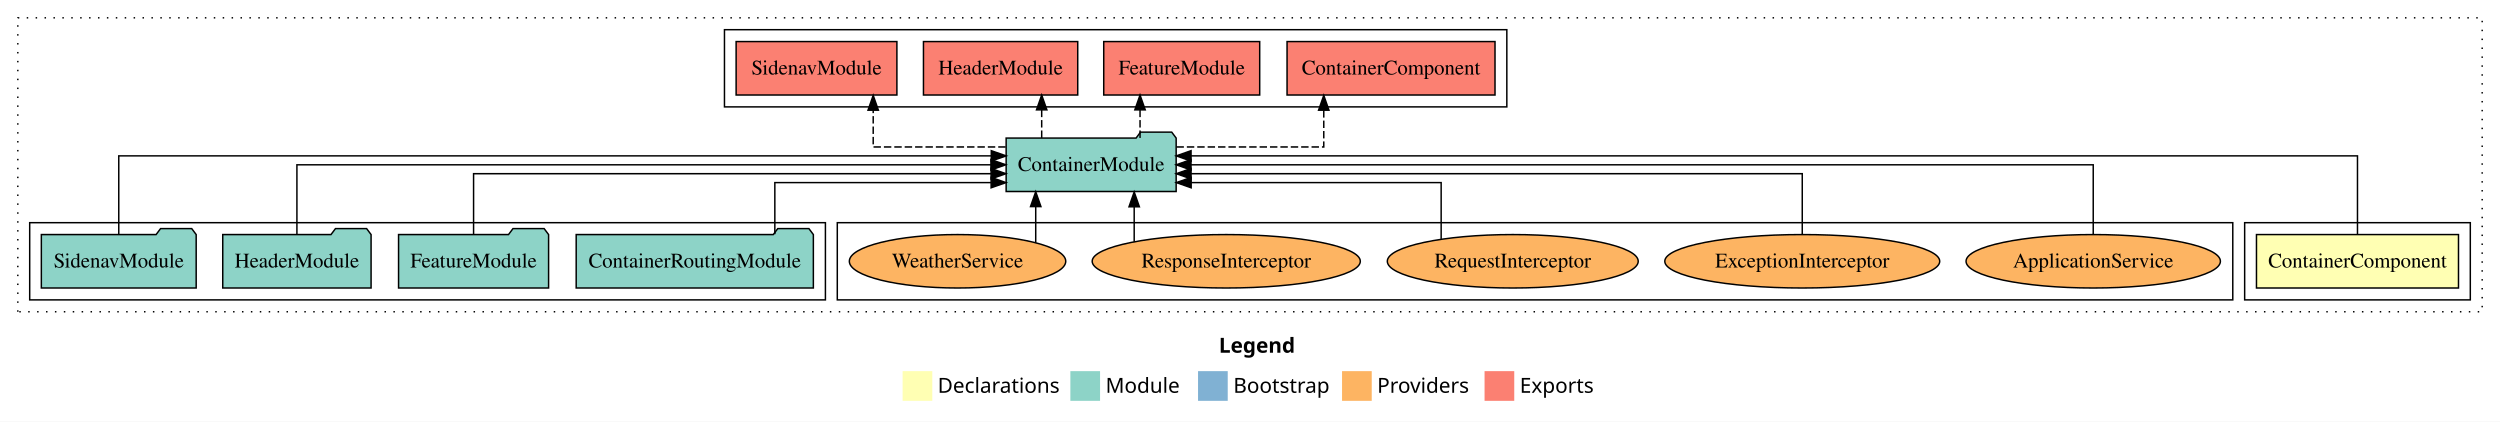
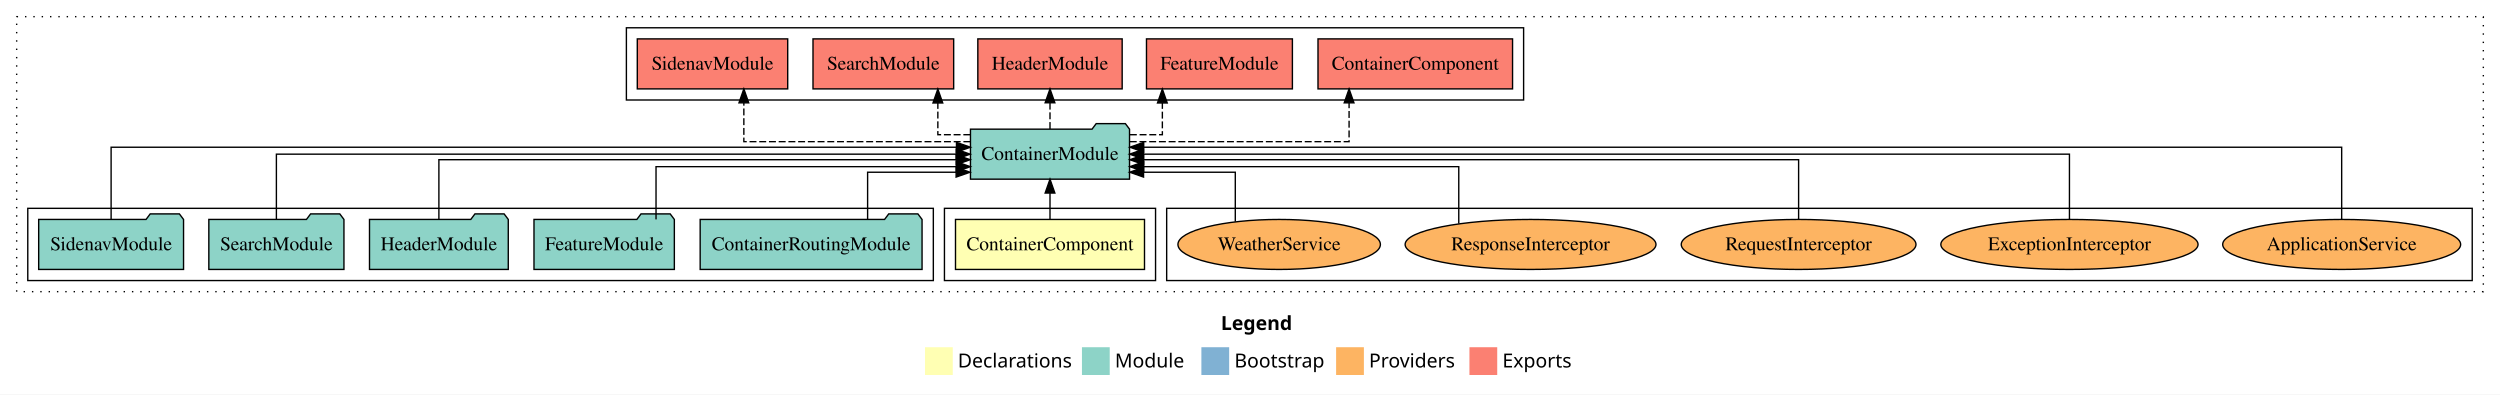
- <svg xmlns="http://www.w3.org/2000/svg" width="1684pt" height="284pt" viewBox="0.00 0.00 1684.00 284.00">
+ <svg xmlns="http://www.w3.org/2000/svg" width="1800pt" height="284pt" viewBox="0.00 0.00 1800.00 284.00">
  <g id="graph0" class="graph" transform="scale(1 1) rotate(0) translate(4 280)">
-     <polygon fill="white" stroke="transparent" points="-4,4 -4,-280 1680,-280 1680,4 -4,4" />
-     <text text-anchor="start" x="817.01" y="-42.4" font-family="sans-serif" font-weight="bold" font-size="14.00">Legend</text>
-     <polygon fill="#ffffb3" stroke="transparent" points="604,-10 604,-30 624,-30 624,-10 604,-10" />
-     <text text-anchor="start" x="627.63" y="-15.4" font-family="sans-serif" font-size="14.00">  Declarations</text>
-     <polygon fill="#8dd3c7" stroke="transparent" points="717,-10 717,-30 737,-30 737,-10 717,-10" />
-     <text text-anchor="start" x="740.73" y="-15.4" font-family="sans-serif" font-size="14.00">  Module</text>
-     <polygon fill="#80b1d3" stroke="transparent" points="803,-10 803,-30 823,-30 823,-10 803,-10" />
-     <text text-anchor="start" x="826.78" y="-15.4" font-family="sans-serif" font-size="14.00">  Bootstrap</text>
-     <polygon fill="#fdb462" stroke="transparent" points="900,-10 900,-30 920,-30 920,-10 900,-10" />
-     <text text-anchor="start" x="923.67" y="-15.4" font-family="sans-serif" font-size="14.00">  Providers</text>
-     <polygon fill="#fb8072" stroke="transparent" points="996,-10 996,-30 1016,-30 1016,-10 996,-10" />
-     <text text-anchor="start" x="1019.73" y="-15.4" font-family="sans-serif" font-size="14.00">  Exports</text>
+     <polygon fill="white" stroke="transparent" points="-4,4 -4,-280 1796,-280 1796,4 -4,4" />
+     <text text-anchor="start" x="875.01" y="-42.4" font-family="sans-serif" font-weight="bold" font-size="14.00">Legend</text>
+     <polygon fill="#ffffb3" stroke="transparent" points="662,-10 662,-30 682,-30 682,-10 662,-10" />
+     <text text-anchor="start" x="685.63" y="-15.4" font-family="sans-serif" font-size="14.00">  Declarations</text>
+     <polygon fill="#8dd3c7" stroke="transparent" points="775,-10 775,-30 795,-30 795,-10 775,-10" />
+     <text text-anchor="start" x="798.73" y="-15.4" font-family="sans-serif" font-size="14.00">  Module</text>
+     <polygon fill="#80b1d3" stroke="transparent" points="861,-10 861,-30 881,-30 881,-10 861,-10" />
+     <text text-anchor="start" x="884.78" y="-15.4" font-family="sans-serif" font-size="14.00">  Bootstrap</text>
+     <polygon fill="#fdb462" stroke="transparent" points="958,-10 958,-30 978,-30 978,-10 958,-10" />
+     <text text-anchor="start" x="981.67" y="-15.4" font-family="sans-serif" font-size="14.00">  Providers</text>
+     <polygon fill="#fb8072" stroke="transparent" points="1054,-10 1054,-30 1074,-30 1074,-10 1054,-10" />
+     <text text-anchor="start" x="1077.73" y="-15.4" font-family="sans-serif" font-size="14.00">  Exports</text>
    <g id="clust1" class="cluster">
-       <polygon fill="none" stroke="black" stroke-dasharray="1,5" points="8,-70 8,-268 1668,-268 1668,-70 8,-70" />
+       <polygon fill="none" stroke="black" stroke-dasharray="1,5" points="8,-70 8,-268 1784,-268 1784,-70 8,-70" />
+     </g>
+     <g id="clust7" class="cluster">
+       <polygon fill="none" stroke="black" points="836,-78 836,-130 1776,-130 1776,-78 836,-78" />
+     </g>
+     <g id="clust2" class="cluster">
+       <polygon fill="none" stroke="black" points="676,-78 676,-130 828,-130 828,-78 676,-78" />
+     </g>
+     <g id="clust4" class="cluster">
+       <polygon fill="none" stroke="black" points="16,-78 16,-130 668,-130 668,-78 16,-78" />
    </g>
    <g id="clust5" class="cluster">
-       <polygon fill="none" stroke="black" points="484,-208 484,-260 1011,-260 1011,-208 484,-208" />
-     </g>
-     <g id="clust2" class="cluster">
-       <polygon fill="none" stroke="black" points="1508,-78 1508,-130 1660,-130 1660,-78 1508,-78" />
-     </g>
-     <g id="clust7" class="cluster">
-       <polygon fill="none" stroke="black" points="560,-78 560,-130 1500,-130 1500,-78 560,-78" />
-     </g>
-     <g id="clust4" class="cluster">
-       <polygon fill="none" stroke="black" points="16,-78 16,-130 552,-130 552,-78 16,-78" />
+       <polygon fill="none" stroke="black" points="447,-208 447,-260 1093,-260 1093,-208 447,-208" />
    </g>
    <g id="node1" class="node">
-       <polygon fill="#ffffb3" stroke="black" points="1652.04,-122 1515.96,-122 1515.96,-86 1652.04,-86 1652.04,-122" />
-       <text text-anchor="middle" x="1584" y="-99.8" font-family="Times,serif" font-size="14.00">ContainerComponent</text>
+       <polygon fill="#ffffb3" stroke="black" points="820.04,-122 683.96,-122 683.96,-86 820.04,-86 820.04,-122" />
+       <text text-anchor="middle" x="752" y="-99.8" font-family="Times,serif" font-size="14.00">ContainerComponent</text>
    </g>
    <g id="node2" class="node">
-       <polygon fill="#8dd3c7" stroke="black" points="788.26,-187 785.26,-191 764.26,-191 761.26,-187 673.74,-187 673.74,-151 788.26,-151 788.26,-187" />
-       <text text-anchor="middle" x="731" y="-164.8" font-family="Times,serif" font-size="14.00">ContainerModule</text>
+       <polygon fill="#8dd3c7" stroke="black" points="809.26,-187 806.26,-191 785.26,-191 782.26,-187 694.74,-187 694.74,-151 809.26,-151 809.26,-187" />
+       <text text-anchor="middle" x="752" y="-164.8" font-family="Times,serif" font-size="14.00">ContainerModule</text>
    </g>
    <g id="edge1" class="edge">
-       <path fill="none" stroke="black" d="M1584,-122.28C1584,-143.32 1584,-175 1584,-175 1584,-175 798.29,-175 798.29,-175" />
-       <polygon fill="black" stroke="black" points="798.29,-171.5 788.29,-175 798.29,-178.5 798.29,-171.5" />
+       <path fill="none" stroke="black" d="M752,-122.11C752,-122.11 752,-140.99 752,-140.99" />
+       <polygon fill="black" stroke="black" points="748.5,-140.99 752,-150.99 755.5,-140.99 748.5,-140.99" />
+     </g>
+     <g id="node8" class="node">
+       <polygon fill="#fb8072" stroke="black" points="1085.04,-252 944.96,-252 944.96,-216 1085.04,-216 1085.04,-252" />
+       <text text-anchor="middle" x="1015" y="-229.8" font-family="Times,serif" font-size="14.00">ContainerComponent </text>
+     </g>
+     <g id="edge7" class="edge">
+       <path fill="none" stroke="black" stroke-dasharray="5,2" d="M809.42,-178C873.21,-178 967.34,-178 967.34,-178 967.34,-178 967.34,-205.97 967.34,-205.97" />
+       <polygon fill="black" stroke="black" points="963.84,-205.97 967.34,-215.97 970.84,-205.97 963.84,-205.97" />
+     </g>
+     <g id="node9" class="node">
+       <polygon fill="#fb8072" stroke="black" points="926.53,-252 821.47,-252 821.47,-216 926.53,-216 926.53,-252" />
+       <text text-anchor="middle" x="874" y="-229.8" font-family="Times,serif" font-size="14.00">FeatureModule </text>
+     </g>
+     <g id="edge8" class="edge">
+       <path fill="none" stroke="black" stroke-dasharray="5,2" d="M809.5,-183C822.67,-183 832.9,-183 832.9,-183 832.9,-183 832.9,-205.88 832.9,-205.88" />
+       <polygon fill="black" stroke="black" points="829.4,-205.88 832.9,-215.88 836.4,-205.88 829.4,-205.88" />
+     </g>
+     <g id="node10" class="node">
+       <polygon fill="#fb8072" stroke="black" points="803.96,-252 700.04,-252 700.04,-216 803.96,-216 803.96,-252" />
+       <text text-anchor="middle" x="752" y="-229.8" font-family="Times,serif" font-size="14.00">HeaderModule </text>
+     </g>
+     <g id="edge9" class="edge">
+       <path fill="none" stroke="black" stroke-dasharray="5,2" d="M752,-187.11C752,-187.11 752,-205.99 752,-205.99" />
+       <polygon fill="black" stroke="black" points="748.5,-205.99 752,-215.99 755.5,-205.99 748.5,-205.99" />
+     </g>
+     <g id="node11" class="node">
+       <polygon fill="#fb8072" stroke="black" points="682.64,-252 581.36,-252 581.36,-216 682.64,-216 682.64,-252" />
+       <text text-anchor="middle" x="632" y="-229.8" font-family="Times,serif" font-size="14.00">SearchModule </text>
+     </g>
+     <g id="edge10" class="edge">
+       <path fill="none" stroke="black" stroke-dasharray="5,2" d="M694.61,-183C681.46,-183 671.25,-183 671.25,-183 671.25,-183 671.25,-205.88 671.25,-205.88" />
+       <polygon fill="black" stroke="black" points="667.75,-205.88 671.25,-215.88 674.75,-205.88 667.75,-205.88" />
+     </g>
+     <g id="node12" class="node">
+       <polygon fill="#fb8072" stroke="black" points="563.15,-252 454.85,-252 454.85,-216 563.15,-216 563.15,-252" />
+       <text text-anchor="middle" x="509" y="-229.8" font-family="Times,serif" font-size="14.00">SidenavModule </text>
+     </g>
+     <g id="edge11" class="edge">
+       <path fill="none" stroke="black" stroke-dasharray="5,2" d="M694.66,-178C629.35,-178 531.57,-178 531.57,-178 531.57,-178 531.57,-205.97 531.57,-205.97" />
+       <polygon fill="black" stroke="black" points="528.07,-205.97 531.57,-215.97 535.07,-205.97 528.07,-205.97" />
+     </g>
+     <g id="node3" class="node">
+       <polygon fill="#8dd3c7" stroke="black" points="659.88,-122 656.88,-126 635.88,-126 632.88,-122 500.12,-122 500.12,-86 659.88,-86 659.88,-122" />
+       <text text-anchor="middle" x="580" y="-99.8" font-family="Times,serif" font-size="14.00">ContainerRoutingModule</text>
+     </g>
+     <g id="edge2" class="edge">
+       <path fill="none" stroke="black" d="M620.68,-122.19C620.68,-137.18 620.68,-156 620.68,-156 620.68,-156 684.4,-156 684.4,-156" />
+       <polygon fill="black" stroke="black" points="684.4,-159.5 694.4,-156 684.4,-152.5 684.4,-159.5" />
+     </g>
+     <g id="node4" class="node">
+       <polygon fill="#8dd3c7" stroke="black" points="481.53,-122 478.53,-126 457.53,-126 454.53,-122 380.47,-122 380.47,-86 481.53,-86 481.53,-122" />
+       <text text-anchor="middle" x="431" y="-99.8" font-family="Times,serif" font-size="14.00">FeatureModule</text>
+     </g>
+     <g id="edge3" class="edge">
+       <path fill="none" stroke="black" d="M468.34,-122.03C468.34,-138.4 468.34,-160 468.34,-160 468.34,-160 684.6,-160 684.6,-160" />
+       <polygon fill="black" stroke="black" points="684.6,-163.5 694.6,-160 684.6,-156.5 684.6,-163.5" />
+     </g>
+     <g id="node5" class="node">
+       <polygon fill="#8dd3c7" stroke="black" points="361.96,-122 358.96,-126 337.96,-126 334.96,-122 262.04,-122 262.04,-86 361.96,-86 361.96,-122" />
+       <text text-anchor="middle" x="312" y="-99.8" font-family="Times,serif" font-size="14.00">HeaderModule</text>
+     </g>
+     <g id="edge4" class="edge">
+       <path fill="none" stroke="black" d="M312,-122.3C312,-140.27 312,-165 312,-165 312,-165 684.48,-165 684.48,-165" />
+       <polygon fill="black" stroke="black" points="684.48,-168.5 694.48,-165 684.48,-161.5 684.48,-168.5" />
+     </g>
+     <g id="node6" class="node">
+       <polygon fill="#8dd3c7" stroke="black" points="243.64,-122 240.64,-126 219.64,-126 216.64,-122 146.36,-122 146.36,-86 243.64,-86 243.64,-122" />
+       <text text-anchor="middle" x="195" y="-99.8" font-family="Times,serif" font-size="14.00">SearchModule</text>
+     </g>
+     <g id="edge5" class="edge">
+       <path fill="none" stroke="black" d="M195,-122.11C195,-141.34 195,-169 195,-169 195,-169 684.49,-169 684.49,-169" />
+       <polygon fill="black" stroke="black" points="684.49,-172.5 694.49,-169 684.49,-165.5 684.49,-172.5" />
    </g>
    <g id="node7" class="node">
-       <polygon fill="#fb8072" stroke="black" points="1003.04,-252 862.96,-252 862.96,-216 1003.04,-216 1003.04,-252" />
-       <text text-anchor="middle" x="933" y="-229.8" font-family="Times,serif" font-size="14.00">ContainerComponent </text>
-     </g>
-     <g id="edge6" class="edge">
-       <path fill="none" stroke="black" stroke-dasharray="5,2" d="M788.46,-181C833.18,-181 887.69,-181 887.69,-181 887.69,-181 887.69,-205.76 887.69,-205.76" />
-       <polygon fill="black" stroke="black" points="884.19,-205.76 887.69,-215.76 891.19,-205.76 884.19,-205.76" />
-     </g>
-     <g id="node8" class="node">
-       <polygon fill="#fb8072" stroke="black" points="844.53,-252 739.47,-252 739.47,-216 844.53,-216 844.53,-252" />
-       <text text-anchor="middle" x="792" y="-229.8" font-family="Times,serif" font-size="14.00">FeatureModule </text>
-     </g>
-     <g id="edge7" class="edge">
-       <path fill="none" stroke="black" stroke-dasharray="5,2" d="M763.93,-187.11C763.93,-187.11 763.93,-205.99 763.93,-205.99" />
-       <polygon fill="black" stroke="black" points="760.43,-205.99 763.93,-215.99 767.43,-205.99 760.43,-205.99" />
-     </g>
-     <g id="node9" class="node">
-       <polygon fill="#fb8072" stroke="black" points="721.96,-252 618.04,-252 618.04,-216 721.96,-216 721.96,-252" />
-       <text text-anchor="middle" x="670" y="-229.8" font-family="Times,serif" font-size="14.00">HeaderModule </text>
-     </g>
-     <g id="edge8" class="edge">
-       <path fill="none" stroke="black" stroke-dasharray="5,2" d="M697.68,-187.11C697.68,-187.11 697.68,-205.99 697.68,-205.99" />
-       <polygon fill="black" stroke="black" points="694.18,-205.99 697.68,-215.99 701.18,-205.99 694.18,-205.99" />
-     </g>
-     <g id="node10" class="node">
-       <polygon fill="#fb8072" stroke="black" points="600.15,-252 491.85,-252 491.85,-216 600.15,-216 600.15,-252" />
-       <text text-anchor="middle" x="546" y="-229.8" font-family="Times,serif" font-size="14.00">SidenavModule </text>
-     </g>
-     <g id="edge9" class="edge">
-       <path fill="none" stroke="black" stroke-dasharray="5,2" d="M673.4,-181C632.27,-181 584.19,-181 584.19,-181 584.19,-181 584.19,-205.76 584.19,-205.76" />
-       <polygon fill="black" stroke="black" points="580.69,-205.76 584.19,-215.76 587.69,-205.76 580.69,-205.76" />
-     </g>
-     <g id="node3" class="node">
-       <polygon fill="#8dd3c7" stroke="black" points="543.88,-122 540.88,-126 519.88,-126 516.88,-122 384.12,-122 384.12,-86 543.88,-86 543.88,-122" />
-       <text text-anchor="middle" x="464" y="-99.8" font-family="Times,serif" font-size="14.00">ContainerRoutingModule</text>
-     </g>
-     <g id="edge2" class="edge">
-       <path fill="none" stroke="black" d="M517.93,-122.24C517.93,-137.57 517.93,-157 517.93,-157 517.93,-157 663.62,-157 663.62,-157" />
-       <polygon fill="black" stroke="black" points="663.62,-160.5 673.62,-157 663.62,-153.5 663.62,-160.5" />
-     </g>
-     <g id="node4" class="node">
-       <polygon fill="#8dd3c7" stroke="black" points="365.53,-122 362.53,-126 341.53,-126 338.53,-122 264.47,-122 264.47,-86 365.53,-86 365.53,-122" />
-       <text text-anchor="middle" x="315" y="-99.8" font-family="Times,serif" font-size="14.00">FeatureModule</text>
-     </g>
-     <g id="edge3" class="edge">
-       <path fill="none" stroke="black" d="M315,-122.02C315,-139.37 315,-163 315,-163 315,-163 663.59,-163 663.59,-163" />
-       <polygon fill="black" stroke="black" points="663.59,-166.5 673.59,-163 663.59,-159.5 663.59,-166.5" />
-     </g>
-     <g id="node5" class="node">
-       <polygon fill="#8dd3c7" stroke="black" points="245.96,-122 242.96,-126 221.96,-126 218.96,-122 146.04,-122 146.04,-86 245.96,-86 245.96,-122" />
-       <text text-anchor="middle" x="196" y="-99.8" font-family="Times,serif" font-size="14.00">HeaderModule</text>
-     </g>
-     <g id="edge4" class="edge">
-       <path fill="none" stroke="black" d="M196,-122.11C196,-141.34 196,-169 196,-169 196,-169 663.49,-169 663.49,-169" />
-       <polygon fill="black" stroke="black" points="663.49,-172.5 673.49,-169 663.49,-165.5 663.49,-172.5" />
-     </g>
-     <g id="node6" class="node">
      <polygon fill="#8dd3c7" stroke="black" points="128.15,-122 125.15,-126 104.15,-126 101.15,-122 23.85,-122 23.85,-86 128.15,-86 128.15,-122" />
      <text text-anchor="middle" x="76" y="-99.8" font-family="Times,serif" font-size="14.00">SidenavModule</text>
    </g>
-     <g id="edge5" class="edge">
-       <path fill="none" stroke="black" d="M76,-122.28C76,-143.32 76,-175 76,-175 76,-175 663.73,-175 663.73,-175" />
-       <polygon fill="black" stroke="black" points="663.73,-178.5 673.73,-175 663.73,-171.5 663.73,-178.5" />
-     </g>
-     <g id="node11" class="node">
-       <ellipse fill="#fdb462" stroke="black" cx="1406" cy="-104" rx="85.67" ry="18" />
-       <text text-anchor="middle" x="1406" y="-99.8" font-family="Times,serif" font-size="14.00">ApplicationService</text>
-     </g>
-     <g id="edge10" class="edge">
-       <path fill="none" stroke="black" d="M1406,-122.11C1406,-141.34 1406,-169 1406,-169 1406,-169 798.26,-169 798.26,-169" />
-       <polygon fill="black" stroke="black" points="798.26,-165.5 788.26,-169 798.26,-172.5 798.26,-165.5" />
-     </g>
-     <g id="node12" class="node">
-       <ellipse fill="#fdb462" stroke="black" cx="1210" cy="-104" rx="92.6" ry="18" />
-       <text text-anchor="middle" x="1210" y="-99.8" font-family="Times,serif" font-size="14.00">ExceptionInterceptor</text>
-     </g>
-     <g id="edge11" class="edge">
-       <path fill="none" stroke="black" d="M1210,-122.02C1210,-139.37 1210,-163 1210,-163 1210,-163 798.3,-163 798.3,-163" />
-       <polygon fill="black" stroke="black" points="798.3,-159.5 788.3,-163 798.3,-166.5 798.3,-159.5" />
+     <g id="edge6" class="edge">
+       <path fill="none" stroke="black" d="M76,-122.03C76,-142.77 76,-174 76,-174 76,-174 684.66,-174 684.66,-174" />
+       <polygon fill="black" stroke="black" points="684.66,-177.5 694.66,-174 684.66,-170.5 684.66,-177.5" />
    </g>
    <g id="node13" class="node">
-       <ellipse fill="#fdb462" stroke="black" cx="1015" cy="-104" rx="84.51" ry="18" />
-       <text text-anchor="middle" x="1015" y="-99.8" font-family="Times,serif" font-size="14.00">RequestInterceptor</text>
+       <ellipse fill="#fdb462" stroke="black" cx="1682" cy="-104" rx="85.67" ry="18" />
+       <text text-anchor="middle" x="1682" y="-99.8" font-family="Times,serif" font-size="14.00">ApplicationService</text>
    </g>
    <g id="edge12" class="edge">
-       <path fill="none" stroke="black" d="M966.76,-119.05C966.76,-134.72 966.76,-157 966.76,-157 966.76,-157 798.37,-157 798.37,-157" />
-       <polygon fill="black" stroke="black" points="798.37,-153.5 788.37,-157 798.37,-160.5 798.37,-153.5" />
+       <path fill="none" stroke="black" d="M1682,-122.03C1682,-142.77 1682,-174 1682,-174 1682,-174 819.47,-174 819.47,-174" />
+       <polygon fill="black" stroke="black" points="819.47,-170.5 809.47,-174 819.47,-177.5 819.47,-170.5" />
    </g>
    <g id="node14" class="node">
-       <ellipse fill="#fdb462" stroke="black" cx="822" cy="-104" rx="90.31" ry="18" />
-       <text text-anchor="middle" x="822" y="-99.8" font-family="Times,serif" font-size="14.00">ResponseInterceptor</text>
+       <ellipse fill="#fdb462" stroke="black" cx="1486" cy="-104" rx="92.6" ry="18" />
+       <text text-anchor="middle" x="1486" y="-99.8" font-family="Times,serif" font-size="14.00">ExceptionInterceptor</text>
    </g>
    <g id="edge13" class="edge">
-       <path fill="none" stroke="black" d="M759.99,-117.15C759.99,-117.15 759.99,-140.69 759.99,-140.69" />
-       <polygon fill="black" stroke="black" points="756.49,-140.69 759.99,-150.69 763.49,-140.69 756.49,-140.69" />
+       <path fill="none" stroke="black" d="M1486,-122.11C1486,-141.34 1486,-169 1486,-169 1486,-169 819.29,-169 819.29,-169" />
+       <polygon fill="black" stroke="black" points="819.29,-165.5 809.29,-169 819.29,-172.5 819.29,-165.5" />
    </g>
    <g id="node15" class="node">
-       <ellipse fill="#fdb462" stroke="black" cx="641" cy="-104" rx="72.89" ry="18" />
-       <text text-anchor="middle" x="641" y="-99.8" font-family="Times,serif" font-size="14.00">WeatherService</text>
+       <ellipse fill="#fdb462" stroke="black" cx="1291" cy="-104" rx="84.51" ry="18" />
+       <text text-anchor="middle" x="1291" y="-99.8" font-family="Times,serif" font-size="14.00">RequestInterceptor</text>
    </g>
    <g id="edge14" class="edge">
-       <path fill="none" stroke="black" d="M693.66,-116.53C693.66,-116.53 693.66,-140.85 693.66,-140.85" />
-       <polygon fill="black" stroke="black" points="690.16,-140.85 693.66,-150.85 697.16,-140.85 690.16,-140.85" />
+       <path fill="none" stroke="black" d="M1291,-122.3C1291,-140.27 1291,-165 1291,-165 1291,-165 819.43,-165 819.43,-165" />
+       <polygon fill="black" stroke="black" points="819.43,-161.5 809.43,-165 819.43,-168.5 819.43,-161.5" />
+     </g>
+     <g id="node16" class="node">
+       <ellipse fill="#fdb462" stroke="black" cx="1098" cy="-104" rx="90.31" ry="18" />
+       <text text-anchor="middle" x="1098" y="-99.8" font-family="Times,serif" font-size="14.00">ResponseInterceptor</text>
+     </g>
+     <g id="edge15" class="edge">
+       <path fill="none" stroke="black" d="M1046.31,-119.01C1046.31,-135.59 1046.31,-160 1046.31,-160 1046.31,-160 819.44,-160 819.44,-160" />
+       <polygon fill="black" stroke="black" points="819.44,-156.5 809.44,-160 819.44,-163.5 819.44,-156.5" />
+     </g>
+     <g id="node17" class="node">
+       <ellipse fill="#fdb462" stroke="black" cx="917" cy="-104" rx="72.89" ry="18" />
+       <text text-anchor="middle" x="917" y="-99.8" font-family="Times,serif" font-size="14.00">WeatherService</text>
+     </g>
+     <g id="edge16" class="edge">
+       <path fill="none" stroke="black" d="M885.41,-120.45C885.41,-135.69 885.41,-156 885.41,-156 885.41,-156 819.35,-156 819.35,-156" />
+       <polygon fill="black" stroke="black" points="819.35,-152.5 809.35,-156 819.35,-159.5 819.35,-152.5" />
    </g>
  </g>
</svg>
